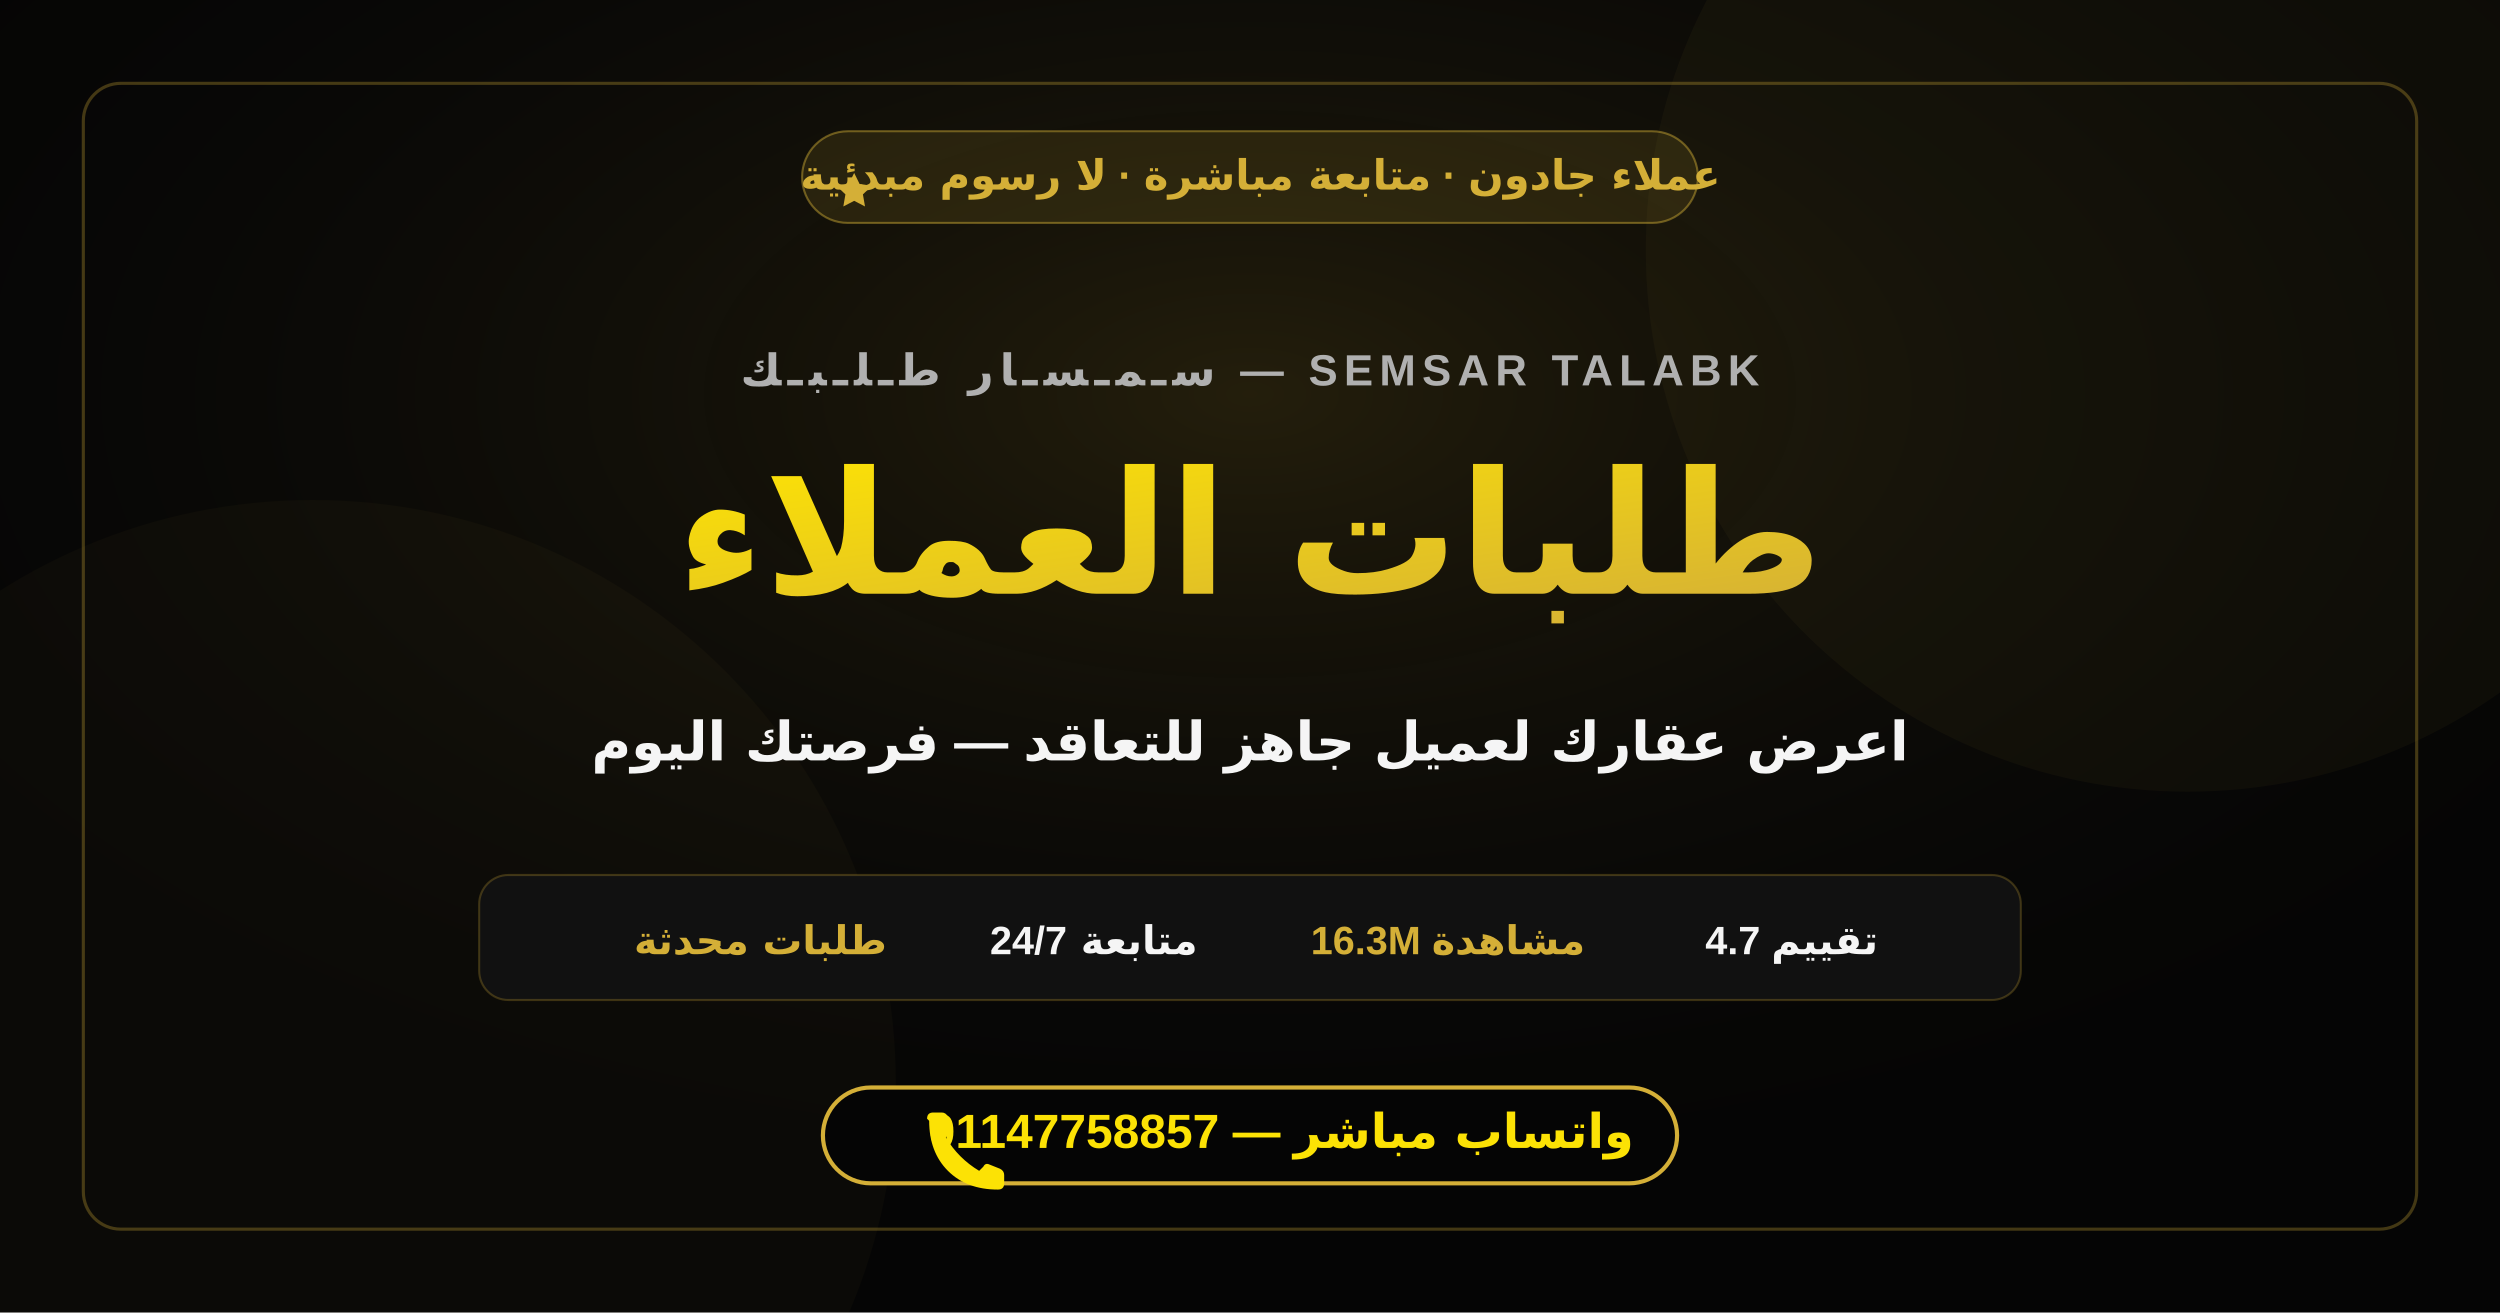
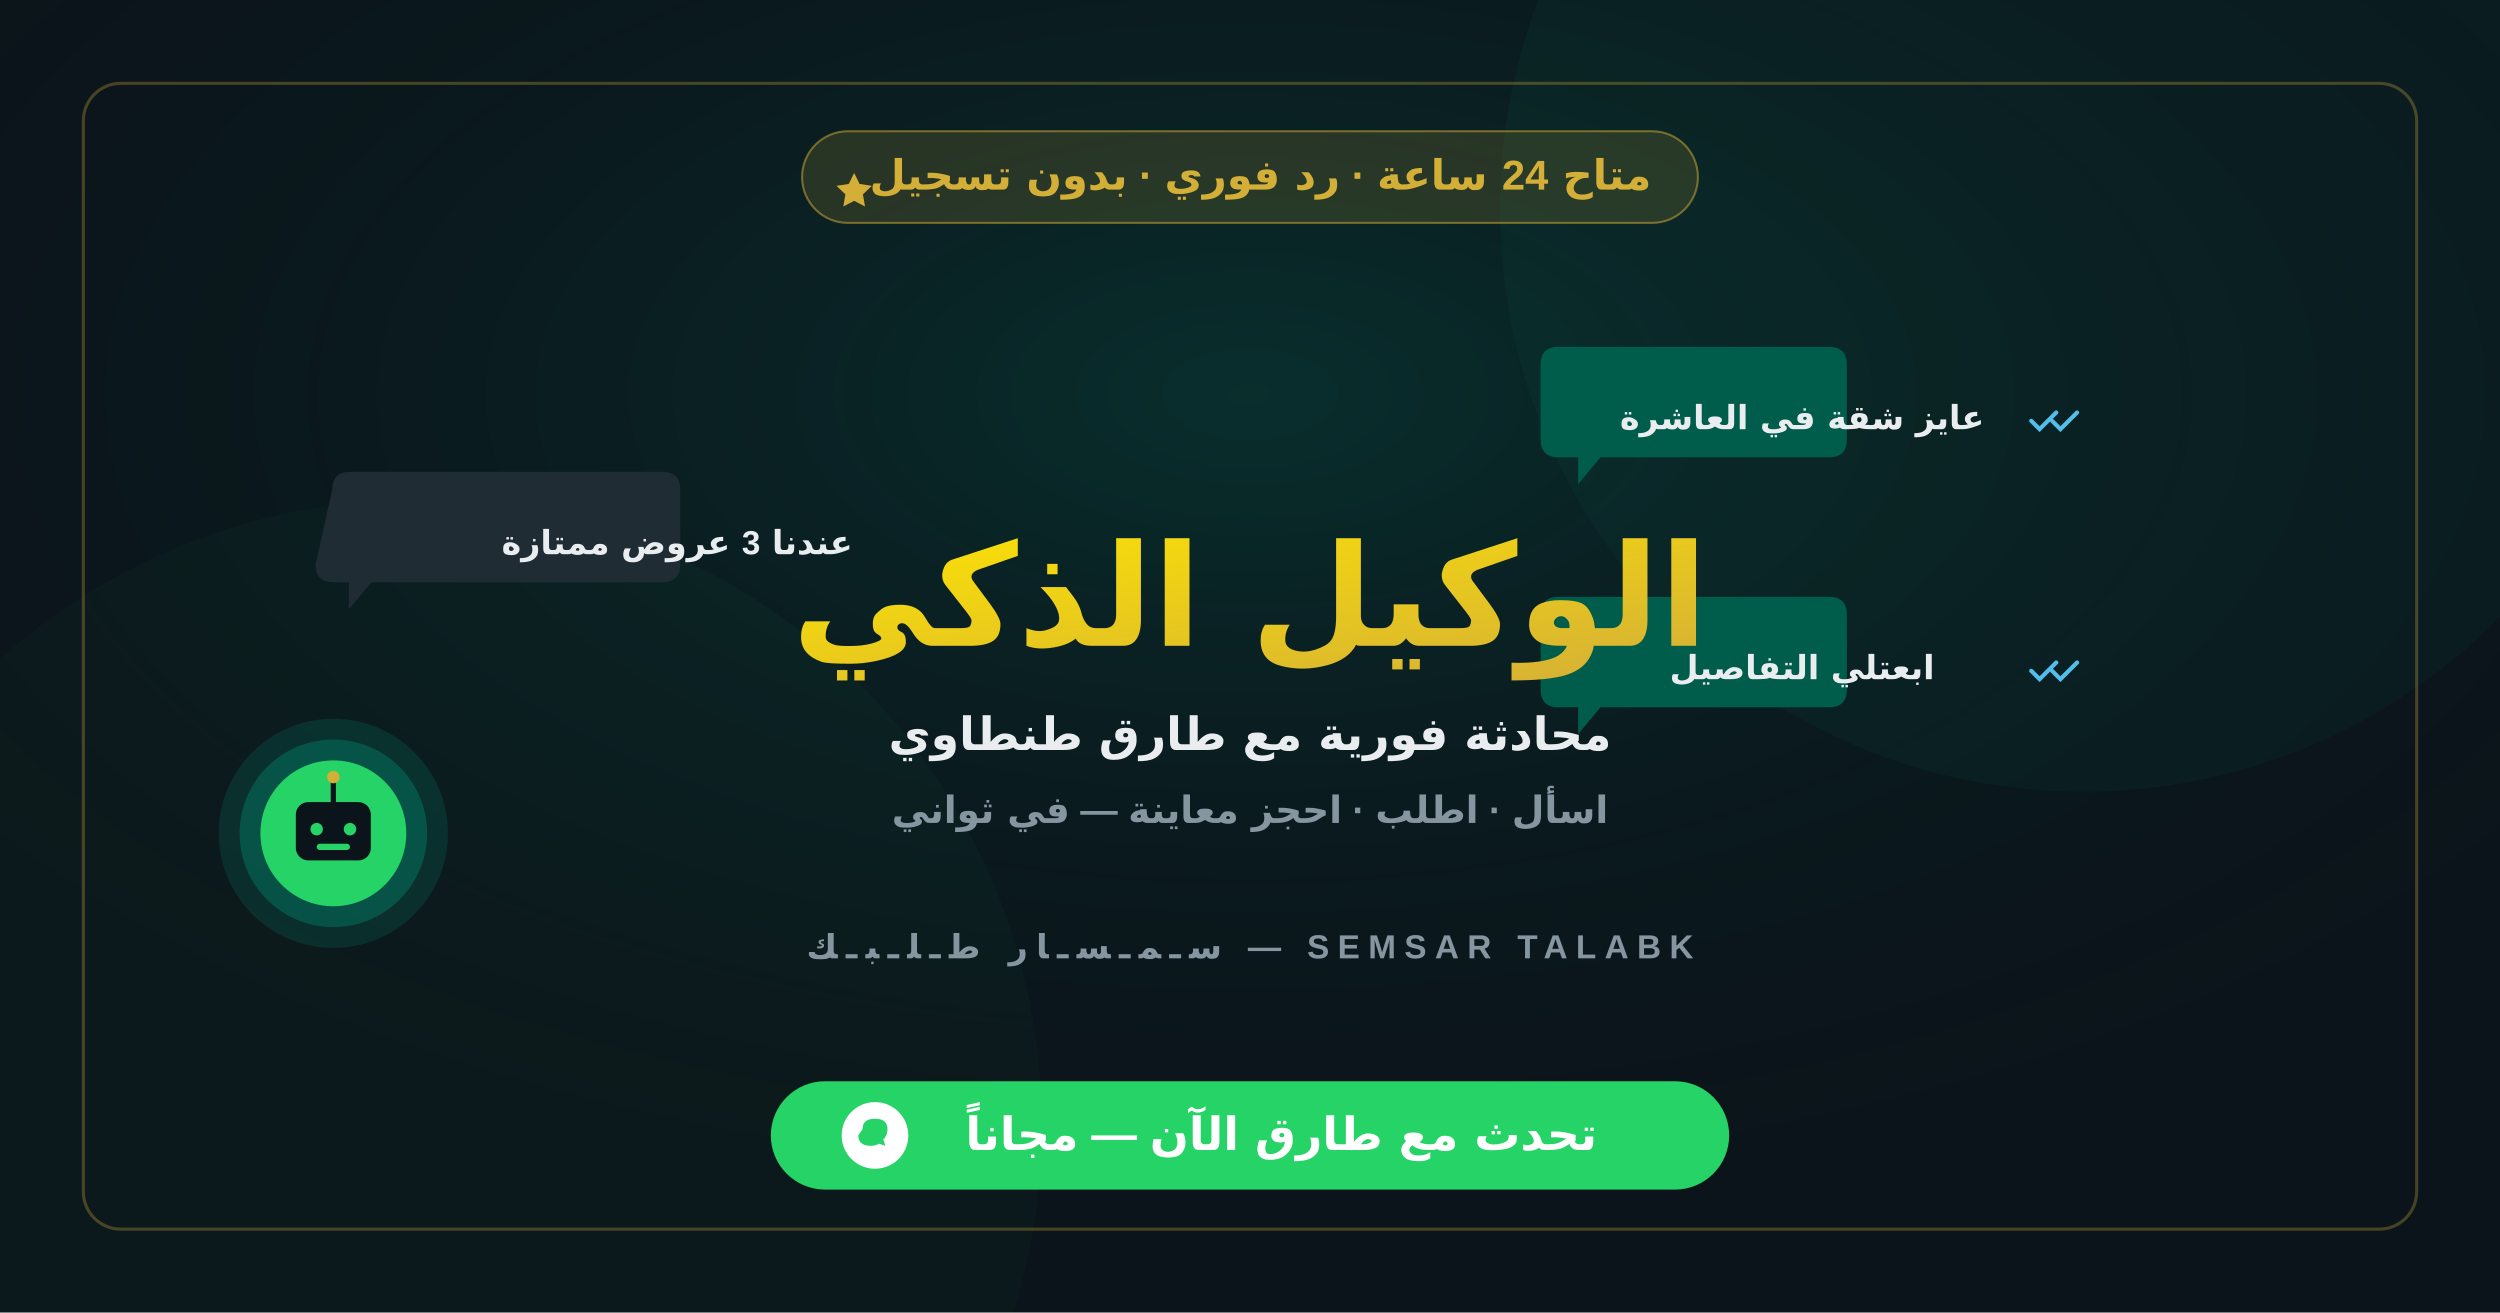
<svg xmlns="http://www.w3.org/2000/svg" viewBox="0 0 1200 630" width="1200" height="630">
  <defs>
-     <radialGradient id="bgGlow" cx="50%" cy="30%" r="65%">
-       <stop offset="0%" stop-color="#d4af37" stop-opacity="0.15" />
-       <stop offset="100%" stop-color="#050505" stop-opacity="0" />
+     <linearGradient id="waBg" x1="0%" y1="0%" x2="100%" y2="100%">
+       <stop offset="0%" stop-color="#075e54" />
+       <stop offset="100%" stop-color="#00a884" />
+     </linearGradient>
+     <radialGradient id="waGlow" cx="50%" cy="30%" r="65%">
+       <stop offset="0%" stop-color="#00a884" stop-opacity="0.18" />
+       <stop offset="100%" stop-color="#0b141a" stop-opacity="0" />
    </radialGradient>
    <linearGradient id="goldText" x1="0%" y1="0%" x2="100%" y2="100%">
      <stop offset="0%" stop-color="#fce205" />
      <stop offset="100%" stop-color="#d4af37" />
    </linearGradient>
  </defs>
-   <rect width="1200" height="630" fill="#050505" />
-   <rect width="1200" height="630" fill="url(#bgGlow)" />
-   <circle cx="1050" cy="120" r="260" fill="#d4af37" opacity="0.04" />
-   <circle cx="150" cy="520" r="280" fill="#d4af37" opacity="0.03" />
+   <rect width="1200" height="630" fill="#0b141a" />
+   <rect width="1200" height="630" fill="url(#waGlow)" />
+   <circle cx="1000" cy="100" r="280" fill="#00a884" opacity="0.05" />
+   <circle cx="200" cy="540" r="300" fill="#25d366" opacity="0.03" />
  <rect x="40" y="40" width="1120" height="550" rx="18" fill="none" stroke="#d4af37" stroke-width="1.5" stroke-opacity="0.3" />
  <g transform="translate(600, 85)">
-     <rect x="-215" y="-22" width="430" height="44" rx="22" fill="#d4af37" fill-opacity="0.12" stroke="#d4af37" stroke-width="1" stroke-opacity="0.45" />
+     <rect x="-215" y="-22" width="430" height="44" rx="22" fill="#d4af37" fill-opacity="0.15" stroke="#d4af37" stroke-width="1" stroke-opacity="0.5" />
    <path d="M -190 -2 l 2.6 5.3 5.9 0.9 -4.3 4.1 1 5.8 -5.2 -2.7 -5.2 2.7 1 -5.8 -4.3 -4.1 5.9 -0.9 z" fill="#d4af37" />
-     <text x="5" y="6" text-anchor="middle" font-family="Arial, Helvetica, sans-serif" fill="#d4af37" font-size="20" font-weight="700">عملاء جادون · متابعة مباشرة · لا رسوم مبدئية</text>
+     <text x="5" y="6" text-anchor="middle" font-family="Arial, Helvetica, sans-serif" fill="#d4af37" font-size="20" font-weight="700">متاح 24 ساعة · رد فوري · بدون تسجيل</text>
  </g>
-   <text x="600" y="185" text-anchor="middle" font-family="Arial, Helvetica, sans-serif" fill="#b0b0b0" font-size="21" font-weight="600" letter-spacing="3">سـمـسـار طـلـبـك — SEMSAR TALABK</text>
-   <text x="600" y="285" text-anchor="middle" font-family="Arial, Helvetica, sans-serif" fill="url(#goldText)" font-size="82" font-weight="900">طلبات العملاء</text>
-   <text x="600" y="365" text-anchor="middle" font-family="Arial, Helvetica, sans-serif" fill="#f5f5f5" font-size="26" font-weight="600">اعرض عقارك لعميل جاهز للتعاقد — فرصتك اليوم</text>
-   <g transform="translate(600, 450)">
-     <rect x="-370" y="-30" width="740" height="60" rx="14" fill="#111111" stroke="#d4af37" stroke-width="1" stroke-opacity="0.25" />
-     <text x="-235" y="8" text-anchor="middle" font-family="Arial, Helvetica, sans-serif" fill="#d4af37" font-size="19" font-weight="800">طلبات محدثة</text>
-     <text x="-75" y="8" text-anchor="middle" font-family="Arial, Helvetica, sans-serif" fill="#f5f5f5" font-size="19" font-weight="800">متابعة 24/7</text>
-     <text x="95" y="8" text-anchor="middle" font-family="Arial, Helvetica, sans-serif" fill="#d4af37" font-size="19" font-weight="800">16.3M مشاهدة</text>
-     <text x="260" y="8" text-anchor="middle" font-family="Arial, Helvetica, sans-serif" fill="#f5f5f5" font-size="19" font-weight="800">4.7 تقييم</text>
+   <g transform="translate(880, 200)">
+     <path d="M -140 -25 q 0 -8 8 -8 l 130 0 q 8 0 8 8 l 0 36 q 0 8 -8 8 l -110 0 l -10 12 l 0 -12 l -10 0 q -8 0 -8 -8 z" fill="#005c4b" stroke="#005c4b" stroke-width="1" />
+     <text x="-15" y="6" text-anchor="middle" font-family="Arial, Helvetica, sans-serif" fill="#e9edef" font-size="16" font-weight="600">عايز شقة في العاشرة</text>
+     <path d="M 95 2 l 4 4 l 8 -8" fill="none" stroke="#53bdeb" stroke-width="2" stroke-linecap="round" />
+     <path d="M 105 2 l 4 4 l 8 -8" fill="none" stroke="#53bdeb" stroke-width="2" stroke-linecap="round" />
  </g>
+   <g transform="translate(320, 260)">
+     <path d="M -160 -25 q 0 -8 8 -8 l 150 0 q 8 0 8 8 l 0 36 q 0 8 -8 8 l -140 0 l -10 12 l 0 -12 l -8 0 q -8 0 -8 -8 z" fill="#1f2c34" stroke="#1f2c34" stroke-width="1" />
+     <text x="5" y="6" text-anchor="middle" font-family="Arial, Helvetica, sans-serif" fill="#e9edef" font-size="16" font-weight="600">عندنا 3 عروض ممتازة</text>
+   </g>
+   <g transform="translate(880, 320)">
+     <path d="M -140 -25 q 0 -8 8 -8 l 130 0 q 8 0 8 8 l 0 36 q 0 8 -8 8 l -110 0 l -10 12 l 0 -12 l -10 0 q -8 0 -8 -8 z" fill="#005c4b" stroke="#005c4b" stroke-width="1" />
+     <text x="-15" y="6" text-anchor="middle" font-family="Arial, Helvetica, sans-serif" fill="#e9edef" font-size="16" font-weight="600">ابعتلي التفاصيل</text>
+     <path d="M 95 2 l 4 4 l 8 -8" fill="none" stroke="#53bdeb" stroke-width="2" stroke-linecap="round" />
+     <path d="M 105 2 l 4 4 l 8 -8" fill="none" stroke="#53bdeb" stroke-width="2" stroke-linecap="round" />
+   </g>
+   <g transform="translate(160, 400)">
+     <circle cx="0" cy="0" r="55" fill="#00a884" opacity="0.15" />
+     <circle cx="0" cy="0" r="45" fill="#00a884" opacity="0.3" />
+     <circle cx="0" cy="0" r="35" fill="#25d366" />
+     <rect x="-18" y="-15" width="36" height="28" rx="6" fill="#0b141a" />
+     <circle cx="-8" cy="-2" r="3" fill="#25d366" />
+     <circle cx="8" cy="-2" r="3" fill="#25d366" />
+     <rect x="-8" y="5" width="16" height="3" rx="1.5" fill="#25d366" />
+     <line x1="0" y1="-15" x2="0" y2="-25" stroke="#0b141a" stroke-width="2.5" stroke-linecap="round" />
+     <circle cx="0" cy="-27" r="3" fill="#d4af37" />
+   </g>
+   <text x="600" y="310" text-anchor="middle" font-family="Arial, Helvetica, sans-serif" fill="url(#goldText)" font-size="68" font-weight="900">الوكيل الذكي</text>
+   <text x="600" y="360" text-anchor="middle" font-family="Arial, Helvetica, sans-serif" fill="#e9edef" font-size="22" font-weight="700">محادثة فورية مع طارق طنطاوي</text>
+   <text x="600" y="395" text-anchor="middle" font-family="Arial, Helvetica, sans-serif" fill="#8696a0" font-size="18" font-weight="600">اسأل · اطلب · احجز معاينة — في ثواني</text>
+   <text x="600" y="460" text-anchor="middle" font-family="Arial, Helvetica, sans-serif" fill="#8696a0" font-size="16" font-weight="600" letter-spacing="4">سـمـسـار طـلـبـك — SEMSAR TALABK</text>
  <g transform="translate(600, 545)">
-     <rect x="-205" y="-23" width="410" height="46" rx="23" fill="#050505" stroke="#d4af37" stroke-width="2" />
-     <path d="M -155 -8 q 0 -3 3 -3 l 4 0 q 2 0 3 2 l 2 5 q 1 2 -1 3 l -2 2 q 3 5 7 9 q 4 4 9 7 l 2 -2 q 1 -2 3 -1 l 5 2 q 2 1 2 3 l 0 4 q 0 3 -3 3 q -15 0 -24 -9 q -9 -9 -9 -24 z" fill="#fce205" />
-     <text x="15" y="6" text-anchor="middle" font-family="Arial, Helvetica, sans-serif" fill="#fce205" font-size="23" font-weight="800">01147758857 — واتساب مباشر</text>
+     <rect x="-230" y="-26" width="460" height="52" rx="26" fill="#25d366" />
+     <circle cx="-180" cy="0" r="16" fill="#ffffff" />
+     <path d="M -186 -3 q 0 -5 6 -5 q 6 0 6 5 q 0 3 -2 5 l 1 3 l -3 -1 q -2 1 -4 1 q -6 0 -6 -5 z" fill="#25d366" />
+     <text x="15" y="7" text-anchor="middle" font-family="Arial, Helvetica, sans-serif" fill="#ffffff" font-size="22" font-weight="800">تحدث مع طارق الآن — مجاناً</text>
  </g>
</svg>
